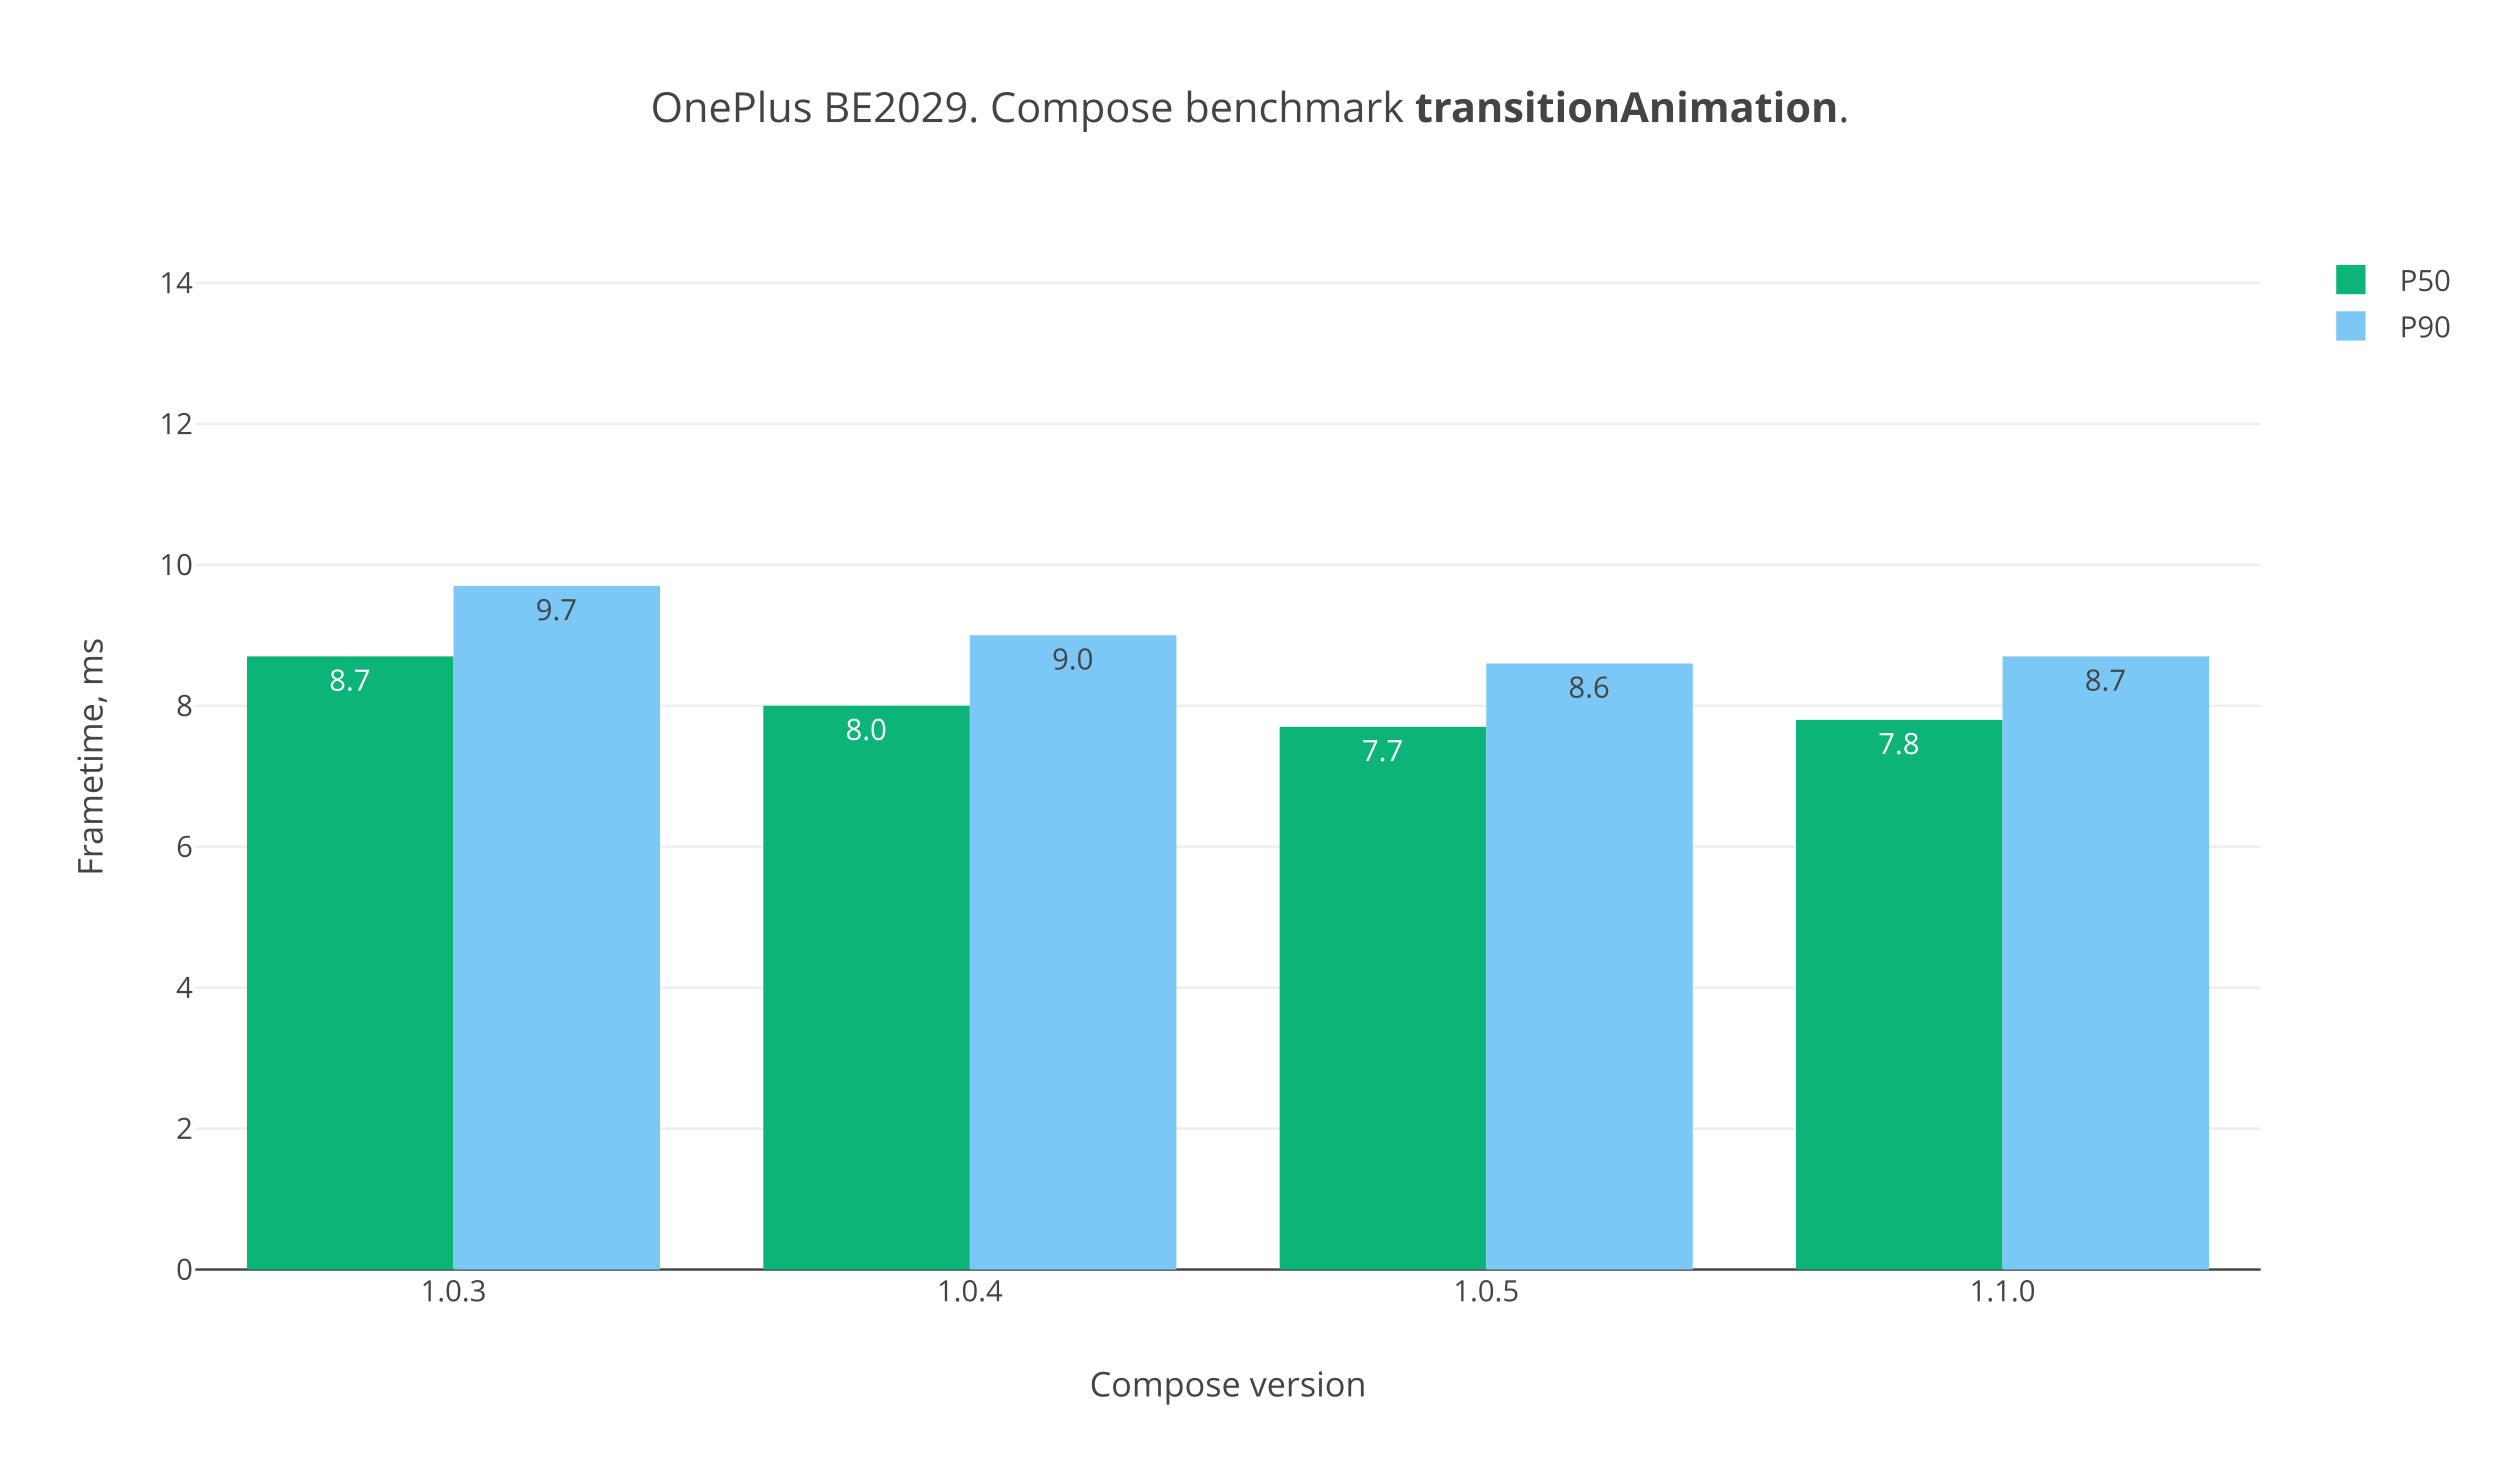
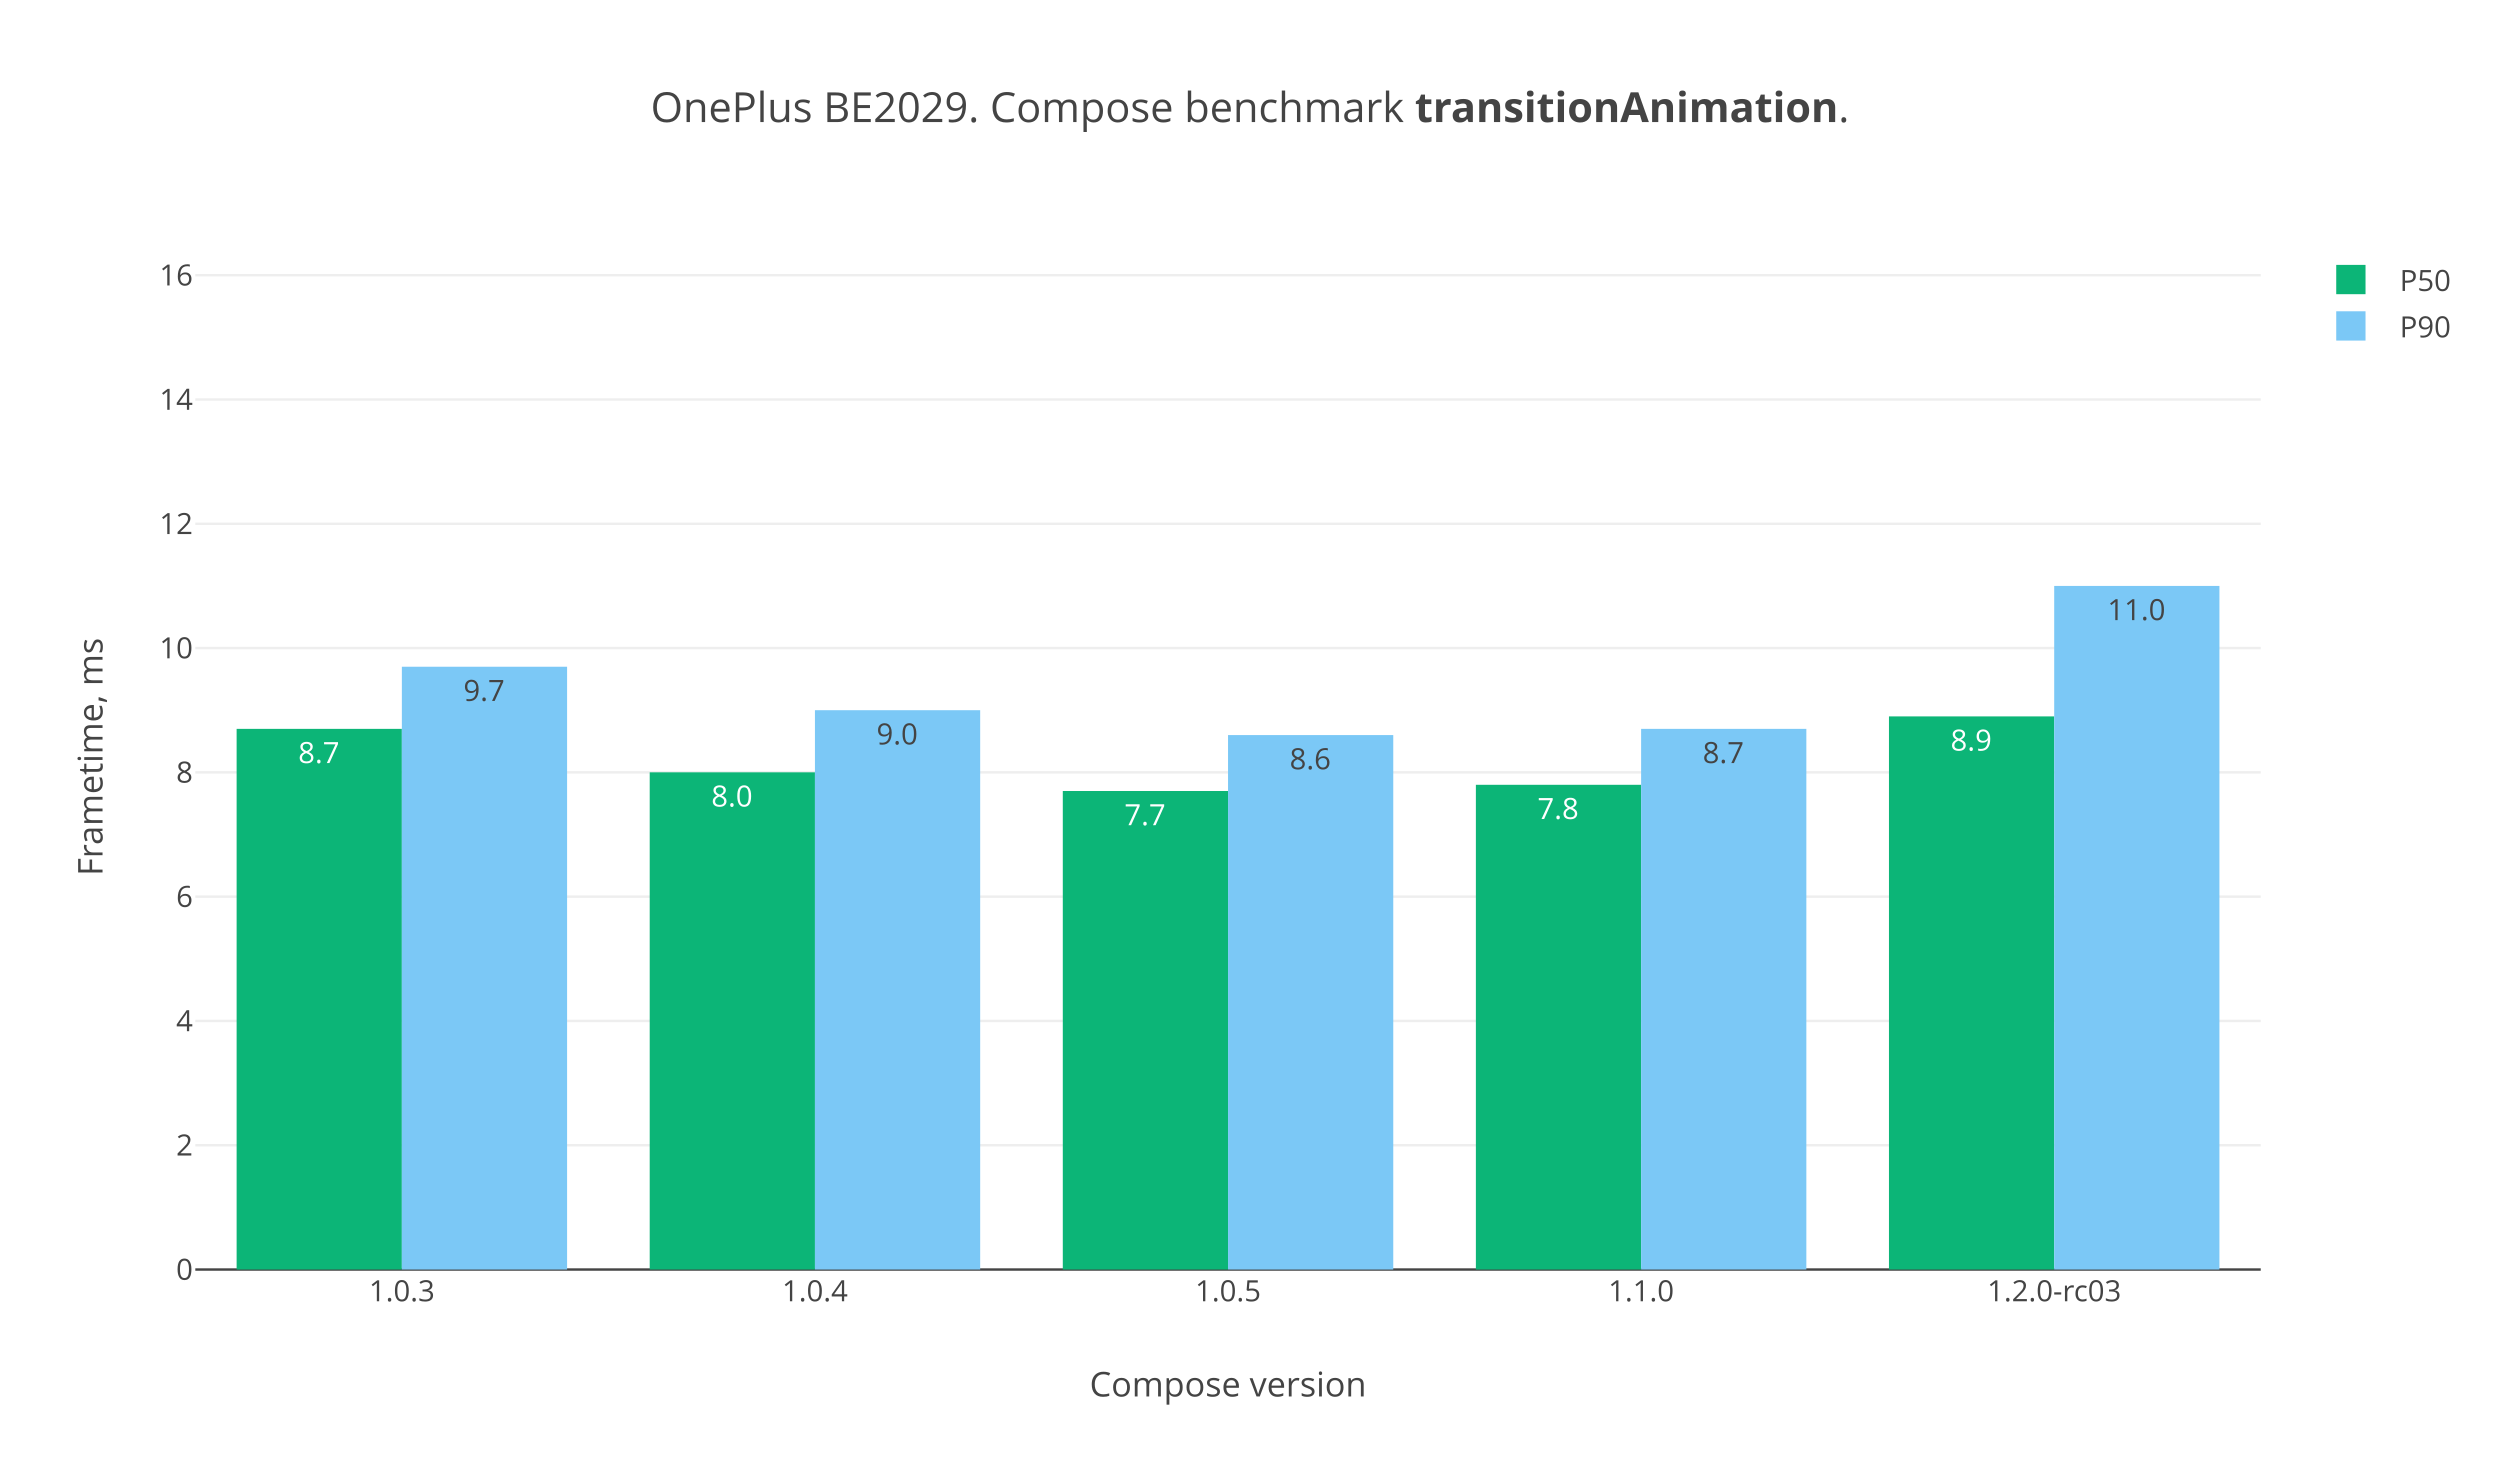
<svg xmlns="http://www.w3.org/2000/svg" class="main-svg" width="1024" height="600" style="" viewBox="0 0 1024 600">
  <rect x="0" y="0" width="1024" height="600" style="fill: rgb(255, 255, 255); fill-opacity: 1;" />
-   <defs id="defs-e1a430">
+   <defs id="defs-1d4bc5">
    <g class="clips">
-       <clipPath id="clipe1a430xyplot" class="plotclip">
+       <clipPath id="clip1d4bc5xyplot" class="plotclip">
        <rect width="846" height="420" />
      </clipPath>
-       <clipPath class="axesclip" id="clipe1a430x">
+       <clipPath class="axesclip" id="clip1d4bc5x">
        <rect x="80" y="0" width="846" height="600" />
      </clipPath>
-       <clipPath class="axesclip" id="clipe1a430y">
+       <clipPath class="axesclip" id="clip1d4bc5y">
        <rect x="0" y="100" width="1024" height="420" />
      </clipPath>
-       <clipPath class="axesclip" id="clipe1a430xy">
+       <clipPath class="axesclip" id="clip1d4bc5xy">
        <rect x="80" y="100" width="846" height="420" />
      </clipPath>
    </g>
    <g class="gradients" />
  </defs>
  <g class="bglayer" />
  <g class="layer-below">
    <g class="imagelayer" />
    <g class="shapelayer" />
  </g>
  <g class="cartesianlayer">
    <g class="subplot xy">
      <g class="layer-subplot">
        <g class="shapelayer" />
        <g class="imagelayer" />
      </g>
      <g class="gridlayer">
        <g class="x" />
        <g class="y">
-           <path class="ygrid crisp" transform="translate(0,462.27)" d="M80,0h846" style="stroke: rgb(238, 238, 238); stroke-opacity: 1; stroke-width: 1px;" />
-           <path class="ygrid crisp" transform="translate(0,404.54)" d="M80,0h846" style="stroke: rgb(238, 238, 238); stroke-opacity: 1; stroke-width: 1px;" />
-           <path class="ygrid crisp" transform="translate(0,346.8)" d="M80,0h846" style="stroke: rgb(238, 238, 238); stroke-opacity: 1; stroke-width: 1px;" />
-           <path class="ygrid crisp" transform="translate(0,289.07)" d="M80,0h846" style="stroke: rgb(238, 238, 238); stroke-opacity: 1; stroke-width: 1px;" />
-           <path class="ygrid crisp" transform="translate(0,231.34)" d="M80,0h846" style="stroke: rgb(238, 238, 238); stroke-opacity: 1; stroke-width: 1px;" />
-           <path class="ygrid crisp" transform="translate(0,173.61)" d="M80,0h846" style="stroke: rgb(238, 238, 238); stroke-opacity: 1; stroke-width: 1px;" />
-           <path class="ygrid crisp" transform="translate(0,115.88)" d="M80,0h846" style="stroke: rgb(238, 238, 238); stroke-opacity: 1; stroke-width: 1px;" />
+           <path class="ygrid crisp" transform="translate(0,469.09)" d="M80,0h846" style="stroke: rgb(238, 238, 238); stroke-opacity: 1; stroke-width: 1px;" />
+           <path class="ygrid crisp" transform="translate(0,418.18)" d="M80,0h846" style="stroke: rgb(238, 238, 238); stroke-opacity: 1; stroke-width: 1px;" />
+           <path class="ygrid crisp" transform="translate(0,367.27)" d="M80,0h846" style="stroke: rgb(238, 238, 238); stroke-opacity: 1; stroke-width: 1px;" />
+           <path class="ygrid crisp" transform="translate(0,316.36)" d="M80,0h846" style="stroke: rgb(238, 238, 238); stroke-opacity: 1; stroke-width: 1px;" />
+           <path class="ygrid crisp" transform="translate(0,265.45)" d="M80,0h846" style="stroke: rgb(238, 238, 238); stroke-opacity: 1; stroke-width: 1px;" />
+           <path class="ygrid crisp" transform="translate(0,214.55)" d="M80,0h846" style="stroke: rgb(238, 238, 238); stroke-opacity: 1; stroke-width: 1px;" />
+           <path class="ygrid crisp" transform="translate(0,163.64)" d="M80,0h846" style="stroke: rgb(238, 238, 238); stroke-opacity: 1; stroke-width: 1px;" />
+           <path class="ygrid crisp" transform="translate(0,112.73)" d="M80,0h846" style="stroke: rgb(238, 238, 238); stroke-opacity: 1; stroke-width: 1px;" />
        </g>
      </g>
      <g class="zerolinelayer">
        <path class="yzl zl crisp" transform="translate(0,520)" d="M80,0h846" style="stroke: rgb(68, 68, 68); stroke-opacity: 1; stroke-width: 1px;" />
      </g>
      <path class="xlines-below" />
      <path class="ylines-below" />
      <g class="overlines-below" />
      <g class="xaxislayer-below" />
      <g class="yaxislayer-below" />
      <g class="overaxes-below" />
-       <g class="plot" transform="translate(80,100)" clip-path="url('#clipe1a430xyplot')">
+       <g class="plot" transform="translate(80,100)" clip-path="url('#clip1d4bc5xyplot')">
        <g class="barlayer mlayer">
          <g class="trace bars" style="opacity: 1;">
            <g class="points">
              <g class="point">
-                 <path d="M21.15,420V168.87H105.75V420Z" style="vector-effect: non-scaling-stroke; opacity: 1; stroke-width: 0px; fill: rgb(12, 181, 119); fill-opacity: 1;" />
-                 <text class="bartext bartext-inside" text-anchor="middle" data-notex="1" x="0" y="0" style="font-family: 'Open Sans', verdana, arial, sans-serif; font-size: 12px; fill: rgb(255, 255, 255); fill-opacity: 1; white-space: pre;" transform="translate(63.28594,182.87)">8.7</text>
-               </g>
-               <g class="point">
-                 <path d="M232.65,420V189.07H317.25V420Z" style="vector-effect: non-scaling-stroke; opacity: 1; stroke-width: 0px; fill: rgb(12, 181, 119); fill-opacity: 1;" />
-                 <text class="bartext bartext-inside" text-anchor="middle" data-notex="1" x="0" y="0" style="font-family: 'Open Sans', verdana, arial, sans-serif; font-size: 12px; fill: rgb(255, 255, 255); fill-opacity: 1; white-space: pre;" transform="translate(274.7859,203.07)">8.0</text>
-               </g>
-               <g class="point">
-                 <path d="M444.15,420V197.73H528.75V420Z" style="vector-effect: non-scaling-stroke; opacity: 1; stroke-width: 0px; fill: rgb(12, 181, 119); fill-opacity: 1;" />
-                 <text class="bartext bartext-inside" text-anchor="middle" data-notex="1" x="0" y="0" style="font-family: 'Open Sans', verdana, arial, sans-serif; font-size: 12px; fill: rgb(255, 255, 255); fill-opacity: 1; white-space: pre;" transform="translate(486.2859,211.73)">7.7</text>
-               </g>
-               <g class="point">
-                 <path d="M655.65,420V194.85H740.25V420Z" style="vector-effect: non-scaling-stroke; opacity: 1; stroke-width: 0px; fill: rgb(12, 181, 119); fill-opacity: 1;" />
-                 <text class="bartext bartext-inside" text-anchor="middle" data-notex="1" x="0" y="0" style="font-family: 'Open Sans', verdana, arial, sans-serif; font-size: 12px; fill: rgb(255, 255, 255); fill-opacity: 1; white-space: pre;" transform="translate(697.7859,208.85)">7.8</text>
+                 <path d="M16.92,420V198.55H84.6V420Z" style="vector-effect: non-scaling-stroke; opacity: 1; stroke-width: 0px; fill: rgb(12, 181, 119); fill-opacity: 1;" />
+                 <text class="bartext bartext-inside" text-anchor="middle" data-notex="1" x="0" y="0" style="font-family: 'Open Sans', verdana, arial, sans-serif; font-size: 12px; fill: rgb(255, 255, 255); fill-opacity: 1; white-space: pre;" transform="translate(50.59594,212.55)">8.7</text>
+               </g>
+               <g class="point">
+                 <path d="M186.12,420V216.36H253.8V420Z" style="vector-effect: non-scaling-stroke; opacity: 1; stroke-width: 0px; fill: rgb(12, 181, 119); fill-opacity: 1;" />
+                 <text class="bartext bartext-inside" text-anchor="middle" data-notex="1" x="0" y="0" style="font-family: 'Open Sans', verdana, arial, sans-serif; font-size: 12px; fill: rgb(255, 255, 255); fill-opacity: 1; white-space: pre;" transform="translate(219.7959,230.36)">8.0</text>
+               </g>
+               <g class="point">
+                 <path d="M355.32,420V224H423V420Z" style="vector-effect: non-scaling-stroke; opacity: 1; stroke-width: 0px; fill: rgb(12, 181, 119); fill-opacity: 1;" />
+                 <text class="bartext bartext-inside" text-anchor="middle" data-notex="1" x="0" y="0" style="font-family: 'Open Sans', verdana, arial, sans-serif; font-size: 12px; fill: rgb(255, 255, 255); fill-opacity: 1; white-space: pre;" transform="translate(388.9959,238)">7.7</text>
+               </g>
+               <g class="point">
+                 <path d="M524.52,420V221.45H592.2V420Z" style="vector-effect: non-scaling-stroke; opacity: 1; stroke-width: 0px; fill: rgb(12, 181, 119); fill-opacity: 1;" />
+                 <text class="bartext bartext-inside" text-anchor="middle" data-notex="1" x="0" y="0" style="font-family: 'Open Sans', verdana, arial, sans-serif; font-size: 12px; fill: rgb(255, 255, 255); fill-opacity: 1; white-space: pre;" transform="translate(558.1959,235.45)">7.8</text>
+               </g>
+               <g class="point">
+                 <path d="M693.72,420V193.45H761.4V420Z" style="vector-effect: non-scaling-stroke; opacity: 1; stroke-width: 0px; fill: rgb(12, 181, 119); fill-opacity: 1;" />
+                 <text class="bartext bartext-inside" text-anchor="middle" data-notex="1" x="0" y="0" style="font-family: 'Open Sans', verdana, arial, sans-serif; font-size: 12px; fill: rgb(255, 255, 255); fill-opacity: 1; white-space: pre;" transform="translate(727.3959,207.45)">8.9</text>
              </g>
            </g>
          </g>
          <g class="trace bars" style="opacity: 1;">
            <g class="points">
              <g class="point">
-                 <path d="M105.75,420V140H190.35V420Z" style="vector-effect: non-scaling-stroke; opacity: 1; stroke-width: 0px; fill: rgb(123, 200, 246); fill-opacity: 1;" />
-                 <text class="bartext bartext-inside" text-anchor="middle" data-notex="1" x="0" y="0" style="font-family: 'Open Sans', verdana, arial, sans-serif; font-size: 12px; fill: rgb(68, 68, 68); fill-opacity: 1; white-space: pre;" transform="translate(147.8859,154)">9.7</text>
-               </g>
-               <g class="point">
-                 <path d="M317.25,420V160.21H401.85V420Z" style="vector-effect: non-scaling-stroke; opacity: 1; stroke-width: 0px; fill: rgb(123, 200, 246); fill-opacity: 1;" />
-                 <text class="bartext bartext-inside" text-anchor="middle" data-notex="1" x="0" y="0" style="font-family: 'Open Sans', verdana, arial, sans-serif; font-size: 12px; fill: rgb(68, 68, 68); fill-opacity: 1; white-space: pre;" transform="translate(359.3859,174.21)">9.0</text>
-               </g>
-               <g class="point">
-                 <path d="M528.75,420V171.75H613.35V420Z" style="vector-effect: non-scaling-stroke; opacity: 1; stroke-width: 0px; fill: rgb(123, 200, 246); fill-opacity: 1;" />
-                 <text class="bartext bartext-inside" text-anchor="middle" data-notex="1" x="0" y="0" style="font-family: 'Open Sans', verdana, arial, sans-serif; font-size: 12px; fill: rgb(68, 68, 68); fill-opacity: 1; white-space: pre;" transform="translate(570.8859,185.75)">8.6</text>
-               </g>
-               <g class="point">
-                 <path d="M740.25,420V168.87H824.85V420Z" style="vector-effect: non-scaling-stroke; opacity: 1; stroke-width: 0px; fill: rgb(123, 200, 246); fill-opacity: 1;" />
-                 <text class="bartext bartext-inside" text-anchor="middle" data-notex="1" x="0" y="0" style="font-family: 'Open Sans', verdana, arial, sans-serif; font-size: 12px; fill: rgb(68, 68, 68); fill-opacity: 1; white-space: pre;" transform="translate(782.3859,182.87)">8.7</text>
+                 <path d="M84.6,420V173.09H152.28V420Z" style="vector-effect: non-scaling-stroke; opacity: 1; stroke-width: 0px; fill: rgb(123, 200, 246); fill-opacity: 1;" />
+                 <text class="bartext bartext-inside" text-anchor="middle" data-notex="1" x="0" y="0" style="font-family: 'Open Sans', verdana, arial, sans-serif; font-size: 12px; fill: rgb(68, 68, 68); fill-opacity: 1; white-space: pre;" transform="translate(118.2759,187.09)">9.7</text>
+               </g>
+               <g class="point">
+                 <path d="M253.8,420V190.91H321.48V420Z" style="vector-effect: non-scaling-stroke; opacity: 1; stroke-width: 0px; fill: rgb(123, 200, 246); fill-opacity: 1;" />
+                 <text class="bartext bartext-inside" text-anchor="middle" data-notex="1" x="0" y="0" style="font-family: 'Open Sans', verdana, arial, sans-serif; font-size: 12px; fill: rgb(68, 68, 68); fill-opacity: 1; white-space: pre;" transform="translate(287.4759,204.91)">9.0</text>
+               </g>
+               <g class="point">
+                 <path d="M423,420V201.09H490.68V420Z" style="vector-effect: non-scaling-stroke; opacity: 1; stroke-width: 0px; fill: rgb(123, 200, 246); fill-opacity: 1;" />
+                 <text class="bartext bartext-inside" text-anchor="middle" data-notex="1" x="0" y="0" style="font-family: 'Open Sans', verdana, arial, sans-serif; font-size: 12px; fill: rgb(68, 68, 68); fill-opacity: 1; white-space: pre;" transform="translate(456.6759,215.09)">8.6</text>
+               </g>
+               <g class="point">
+                 <path d="M592.2,420V198.55H659.88V420Z" style="vector-effect: non-scaling-stroke; opacity: 1; stroke-width: 0px; fill: rgb(123, 200, 246); fill-opacity: 1;" />
+                 <text class="bartext bartext-inside" text-anchor="middle" data-notex="1" x="0" y="0" style="font-family: 'Open Sans', verdana, arial, sans-serif; font-size: 12px; fill: rgb(68, 68, 68); fill-opacity: 1; white-space: pre;" transform="translate(625.8759,212.55)">8.7</text>
+               </g>
+               <g class="point">
+                 <path d="M761.4,420V140H829.08V420Z" style="vector-effect: non-scaling-stroke; opacity: 1; stroke-width: 0px; fill: rgb(123, 200, 246); fill-opacity: 1;" />
+                 <text class="bartext bartext-inside" text-anchor="middle" data-notex="1" x="0" y="0" style="font-family: 'Open Sans', verdana, arial, sans-serif; font-size: 12px; fill: rgb(68, 68, 68); fill-opacity: 1; white-space: pre;" transform="translate(795.0759,154)">11.0</text>
              </g>
            </g>
          </g>
        </g>
        <g class="scatterlayer mlayer">
-           <g class="trace scatter trace99f962" style="stroke-miterlimit: 2; opacity: 1;">
+           <g class="trace scatter tracee71760" style="stroke-miterlimit: 2; opacity: 1;">
            <g class="fills" />
            <g class="errorbars" />
            <g class="lines" />
            <g class="points" />
            <g class="text">
              <g class="textpoint" />
              <g class="textpoint" />
              <g class="textpoint" />
              <g class="textpoint" />
-             </g>
-           </g>
-           <g class="trace scatter traceaea212" style="stroke-miterlimit: 2; opacity: 1;">
+               <g class="textpoint" />
+             </g>
+           </g>
+           <g class="trace scatter trace803450" style="stroke-miterlimit: 2; opacity: 1;">
            <g class="fills" />
            <g class="errorbars" />
            <g class="lines" />
            <g class="points" />
            <g class="text">
              <g class="textpoint" />
              <g class="textpoint" />
              <g class="textpoint" />
              <g class="textpoint" />
+               <g class="textpoint" />
            </g>
          </g>
        </g>
      </g>
      <g class="overplot" />
      <path class="xlines-above crisp" style="fill: none;" d="M0,0" />
      <path class="ylines-above crisp" style="fill: none;" d="M0,0" />
      <g class="overlines-above" />
      <g class="xaxislayer-above">
        <g class="xtick">
-           <text text-anchor="middle" x="0" y="533" transform="translate(185.75,0)" style="font-family: 'Open Sans', verdana, arial, sans-serif; font-size: 12px; fill: rgb(68, 68, 68); fill-opacity: 1; white-space: pre;">1.0.3</text>
-         </g>
-         <g class="xtick">
-           <text text-anchor="middle" x="0" y="533" transform="translate(397.25,0)" style="font-family: 'Open Sans', verdana, arial, sans-serif; font-size: 12px; fill: rgb(68, 68, 68); fill-opacity: 1; white-space: pre;">1.0.4</text>
-         </g>
-         <g class="xtick">
-           <text text-anchor="middle" x="0" y="533" transform="translate(608.75,0)" style="font-family: 'Open Sans', verdana, arial, sans-serif; font-size: 12px; fill: rgb(68, 68, 68); fill-opacity: 1; white-space: pre;">1.0.5</text>
-         </g>
-         <g class="xtick">
-           <text text-anchor="middle" x="0" y="533" transform="translate(820.25,0)" style="font-family: 'Open Sans', verdana, arial, sans-serif; font-size: 12px; fill: rgb(68, 68, 68); fill-opacity: 1; white-space: pre;">1.1.0</text>
+           <text text-anchor="middle" x="0" y="533" transform="translate(164.6,0)" style="font-family: 'Open Sans', verdana, arial, sans-serif; font-size: 12px; fill: rgb(68, 68, 68); fill-opacity: 1; white-space: pre;">1.0.3</text>
+         </g>
+         <g class="xtick">
+           <text text-anchor="middle" x="0" y="533" transform="translate(333.8,0)" style="font-family: 'Open Sans', verdana, arial, sans-serif; font-size: 12px; fill: rgb(68, 68, 68); fill-opacity: 1; white-space: pre;">1.0.4</text>
+         </g>
+         <g class="xtick">
+           <text text-anchor="middle" x="0" y="533" transform="translate(503,0)" style="font-family: 'Open Sans', verdana, arial, sans-serif; font-size: 12px; fill: rgb(68, 68, 68); fill-opacity: 1; white-space: pre;">1.0.5</text>
+         </g>
+         <g class="xtick">
+           <text text-anchor="middle" x="0" y="533" transform="translate(672.2,0)" style="font-family: 'Open Sans', verdana, arial, sans-serif; font-size: 12px; fill: rgb(68, 68, 68); fill-opacity: 1; white-space: pre;">1.1.0</text>
+         </g>
+         <g class="xtick">
+           <text text-anchor="middle" x="0" y="533" transform="translate(841.4,0)" style="font-family: 'Open Sans', verdana, arial, sans-serif; font-size: 12px; fill: rgb(68, 68, 68); fill-opacity: 1; white-space: pre;">1.2.0-rc03</text>
        </g>
      </g>
      <g class="yaxislayer-above">
        <g class="ytick">
          <text text-anchor="end" x="79" y="4.2" transform="translate(0,520)" style="font-family: 'Open Sans', verdana, arial, sans-serif; font-size: 12px; fill: rgb(68, 68, 68); fill-opacity: 1; white-space: pre;">0</text>
        </g>
        <g class="ytick">
-           <text text-anchor="end" x="79" y="4.2" transform="translate(0,462.27)" style="font-family: 'Open Sans', verdana, arial, sans-serif; font-size: 12px; fill: rgb(68, 68, 68); fill-opacity: 1; white-space: pre;">2</text>
-         </g>
-         <g class="ytick">
-           <text text-anchor="end" x="79" y="4.2" transform="translate(0,404.54)" style="font-family: 'Open Sans', verdana, arial, sans-serif; font-size: 12px; fill: rgb(68, 68, 68); fill-opacity: 1; white-space: pre;">4</text>
-         </g>
-         <g class="ytick">
-           <text text-anchor="end" x="79" y="4.2" transform="translate(0,346.8)" style="font-family: 'Open Sans', verdana, arial, sans-serif; font-size: 12px; fill: rgb(68, 68, 68); fill-opacity: 1; white-space: pre;">6</text>
-         </g>
-         <g class="ytick">
-           <text text-anchor="end" x="79" y="4.2" transform="translate(0,289.07)" style="font-family: 'Open Sans', verdana, arial, sans-serif; font-size: 12px; fill: rgb(68, 68, 68); fill-opacity: 1; white-space: pre;">8</text>
-         </g>
-         <g class="ytick">
-           <text text-anchor="end" x="79" y="4.2" transform="translate(0,231.34)" style="font-family: 'Open Sans', verdana, arial, sans-serif; font-size: 12px; fill: rgb(68, 68, 68); fill-opacity: 1; white-space: pre;">10</text>
-         </g>
-         <g class="ytick">
-           <text text-anchor="end" x="79" y="4.2" transform="translate(0,173.61)" style="font-family: 'Open Sans', verdana, arial, sans-serif; font-size: 12px; fill: rgb(68, 68, 68); fill-opacity: 1; white-space: pre;">12</text>
-         </g>
-         <g class="ytick">
-           <text text-anchor="end" x="79" y="4.2" transform="translate(0,115.88)" style="font-family: 'Open Sans', verdana, arial, sans-serif; font-size: 12px; fill: rgb(68, 68, 68); fill-opacity: 1; white-space: pre;">14</text>
+           <text text-anchor="end" x="79" y="4.2" transform="translate(0,469.09)" style="font-family: 'Open Sans', verdana, arial, sans-serif; font-size: 12px; fill: rgb(68, 68, 68); fill-opacity: 1; white-space: pre;">2</text>
+         </g>
+         <g class="ytick">
+           <text text-anchor="end" x="79" y="4.2" transform="translate(0,418.18)" style="font-family: 'Open Sans', verdana, arial, sans-serif; font-size: 12px; fill: rgb(68, 68, 68); fill-opacity: 1; white-space: pre;">4</text>
+         </g>
+         <g class="ytick">
+           <text text-anchor="end" x="79" y="4.2" transform="translate(0,367.27)" style="font-family: 'Open Sans', verdana, arial, sans-serif; font-size: 12px; fill: rgb(68, 68, 68); fill-opacity: 1; white-space: pre;">6</text>
+         </g>
+         <g class="ytick">
+           <text text-anchor="end" x="79" y="4.2" transform="translate(0,316.36)" style="font-family: 'Open Sans', verdana, arial, sans-serif; font-size: 12px; fill: rgb(68, 68, 68); fill-opacity: 1; white-space: pre;">8</text>
+         </g>
+         <g class="ytick">
+           <text text-anchor="end" x="79" y="4.2" transform="translate(0,265.45)" style="font-family: 'Open Sans', verdana, arial, sans-serif; font-size: 12px; fill: rgb(68, 68, 68); fill-opacity: 1; white-space: pre;">10</text>
+         </g>
+         <g class="ytick">
+           <text text-anchor="end" x="79" y="4.2" transform="translate(0,214.55)" style="font-family: 'Open Sans', verdana, arial, sans-serif; font-size: 12px; fill: rgb(68, 68, 68); fill-opacity: 1; white-space: pre;">12</text>
+         </g>
+         <g class="ytick">
+           <text text-anchor="end" x="79" y="4.2" transform="translate(0,163.64)" style="font-family: 'Open Sans', verdana, arial, sans-serif; font-size: 12px; fill: rgb(68, 68, 68); fill-opacity: 1; white-space: pre;">14</text>
+         </g>
+         <g class="ytick">
+           <text text-anchor="end" x="79" y="4.2" transform="translate(0,112.73)" style="font-family: 'Open Sans', verdana, arial, sans-serif; font-size: 12px; fill: rgb(68, 68, 68); fill-opacity: 1; white-space: pre;">16</text>
        </g>
      </g>
      <g class="overaxes-above" />
    </g>
  </g>
  <g class="polarlayer" />
  <g class="ternarylayer" />
  <g class="geolayer" />
  <g class="funnelarealayer" />
  <g class="pielayer" />
  <g class="treemaplayer" />
  <g class="sunburstlayer" />
  <g class="glimages" />
-   <defs id="topdefs-e1a430">
+   <defs id="topdefs-1d4bc5">
    <g class="clips" />
-     <clipPath id="legende1a430">
+     <clipPath id="legend1d4bc5">
      <rect width="69" height="48" x="0" y="0" />
    </clipPath>
  </defs>
  <g class="layer-above">
    <g class="imagelayer" />
    <g class="shapelayer" />
  </g>
  <g class="infolayer">
    <g class="legend" pointer-events="all" transform="translate(942.92,100)">
      <rect class="bg" shape-rendering="crispEdges" style="stroke: rgb(68, 68, 68); stroke-opacity: 1; fill: rgb(255, 255, 255); fill-opacity: 1; stroke-width: 0px;" width="69" height="48" x="0" y="0" />
-       <g class="scrollbox" transform="" clip-path="url('#legende1a430')">
+       <g class="scrollbox" transform="" clip-path="url('#legend1d4bc5')">
        <g class="groups">
          <g class="traces" style="opacity: 1;" transform="translate(0,14.5)">
            <text class="legendtext" text-anchor="start" x="40" y="4.68" style="font-family: 'Open Sans', verdana, arial, sans-serif; font-size: 12px; fill: rgb(68, 68, 68); fill-opacity: 1; white-space: pre;">P50</text>
            <g class="layers" style="opacity: 1;">
              <g class="legendfill" />
              <g class="legendlines" />
              <g class="legendsymbols">
                <g class="legendpoints">
                  <path class="legendundefined" d="M6,6H-6V-6H6Z" transform="translate(20,0)" style="stroke-width: 0px; fill: rgb(12, 181, 119); fill-opacity: 1;" />
                </g>
              </g>
            </g>
            <rect class="legendtoggle" x="0" y="-9.5" width="63.688" height="19" style="fill: rgb(0, 0, 0); fill-opacity: 0;" />
          </g>
          <g class="traces" style="opacity: 1;" transform="translate(0,33.5)">
            <text class="legendtext" text-anchor="start" x="40" y="4.68" style="font-family: 'Open Sans', verdana, arial, sans-serif; font-size: 12px; fill: rgb(68, 68, 68); fill-opacity: 1; white-space: pre;">P90</text>
            <g class="layers" style="opacity: 1;">
              <g class="legendfill" />
              <g class="legendlines" />
              <g class="legendsymbols">
                <g class="legendpoints">
                  <path class="legendundefined" d="M6,6H-6V-6H6Z" transform="translate(20,0)" style="stroke-width: 0px; fill: rgb(123, 200, 246); fill-opacity: 1;" />
                </g>
              </g>
            </g>
            <rect class="legendtoggle" x="0" y="-9.5" width="63.688" height="19" style="fill: rgb(0, 0, 0); fill-opacity: 0;" />
          </g>
        </g>
      </g>
      <rect class="scrollbar" rx="20" ry="3" width="0" height="0" style="fill: rgb(128, 139, 164); fill-opacity: 1;" x="0" y="0" />
    </g>
    <g class="g-gtitle">
      <text class="gtitle" x="512" y="50" text-anchor="middle" dy="0em" style="font-family: 'Open Sans', verdana, arial, sans-serif; font-size: 17px; fill: rgb(68, 68, 68); opacity: 1; font-weight: normal; white-space: pre;">OnePlus BE2029. Compose benchmark <tspan style="font-weight:bold">transitionAnimation</tspan>.</text>
    </g>
    <g class="g-xtitle">
      <text class="xtitle" x="503" y="572" text-anchor="middle" style="font-family: 'Open Sans', verdana, arial, sans-serif; font-size: 14px; fill: rgb(68, 68, 68); opacity: 1; font-weight: normal; white-space: pre;">Compose version</text>
    </g>
    <g class="g-ytitle">
      <text class="ytitle" transform="rotate(-90,42,310)" x="42" y="310" text-anchor="middle" style="font-family: 'Open Sans', verdana, arial, sans-serif; font-size: 14px; fill: rgb(68, 68, 68); opacity: 1; font-weight: normal; white-space: pre;">Frametime, ms</text>
    </g>
  </g>
</svg>
